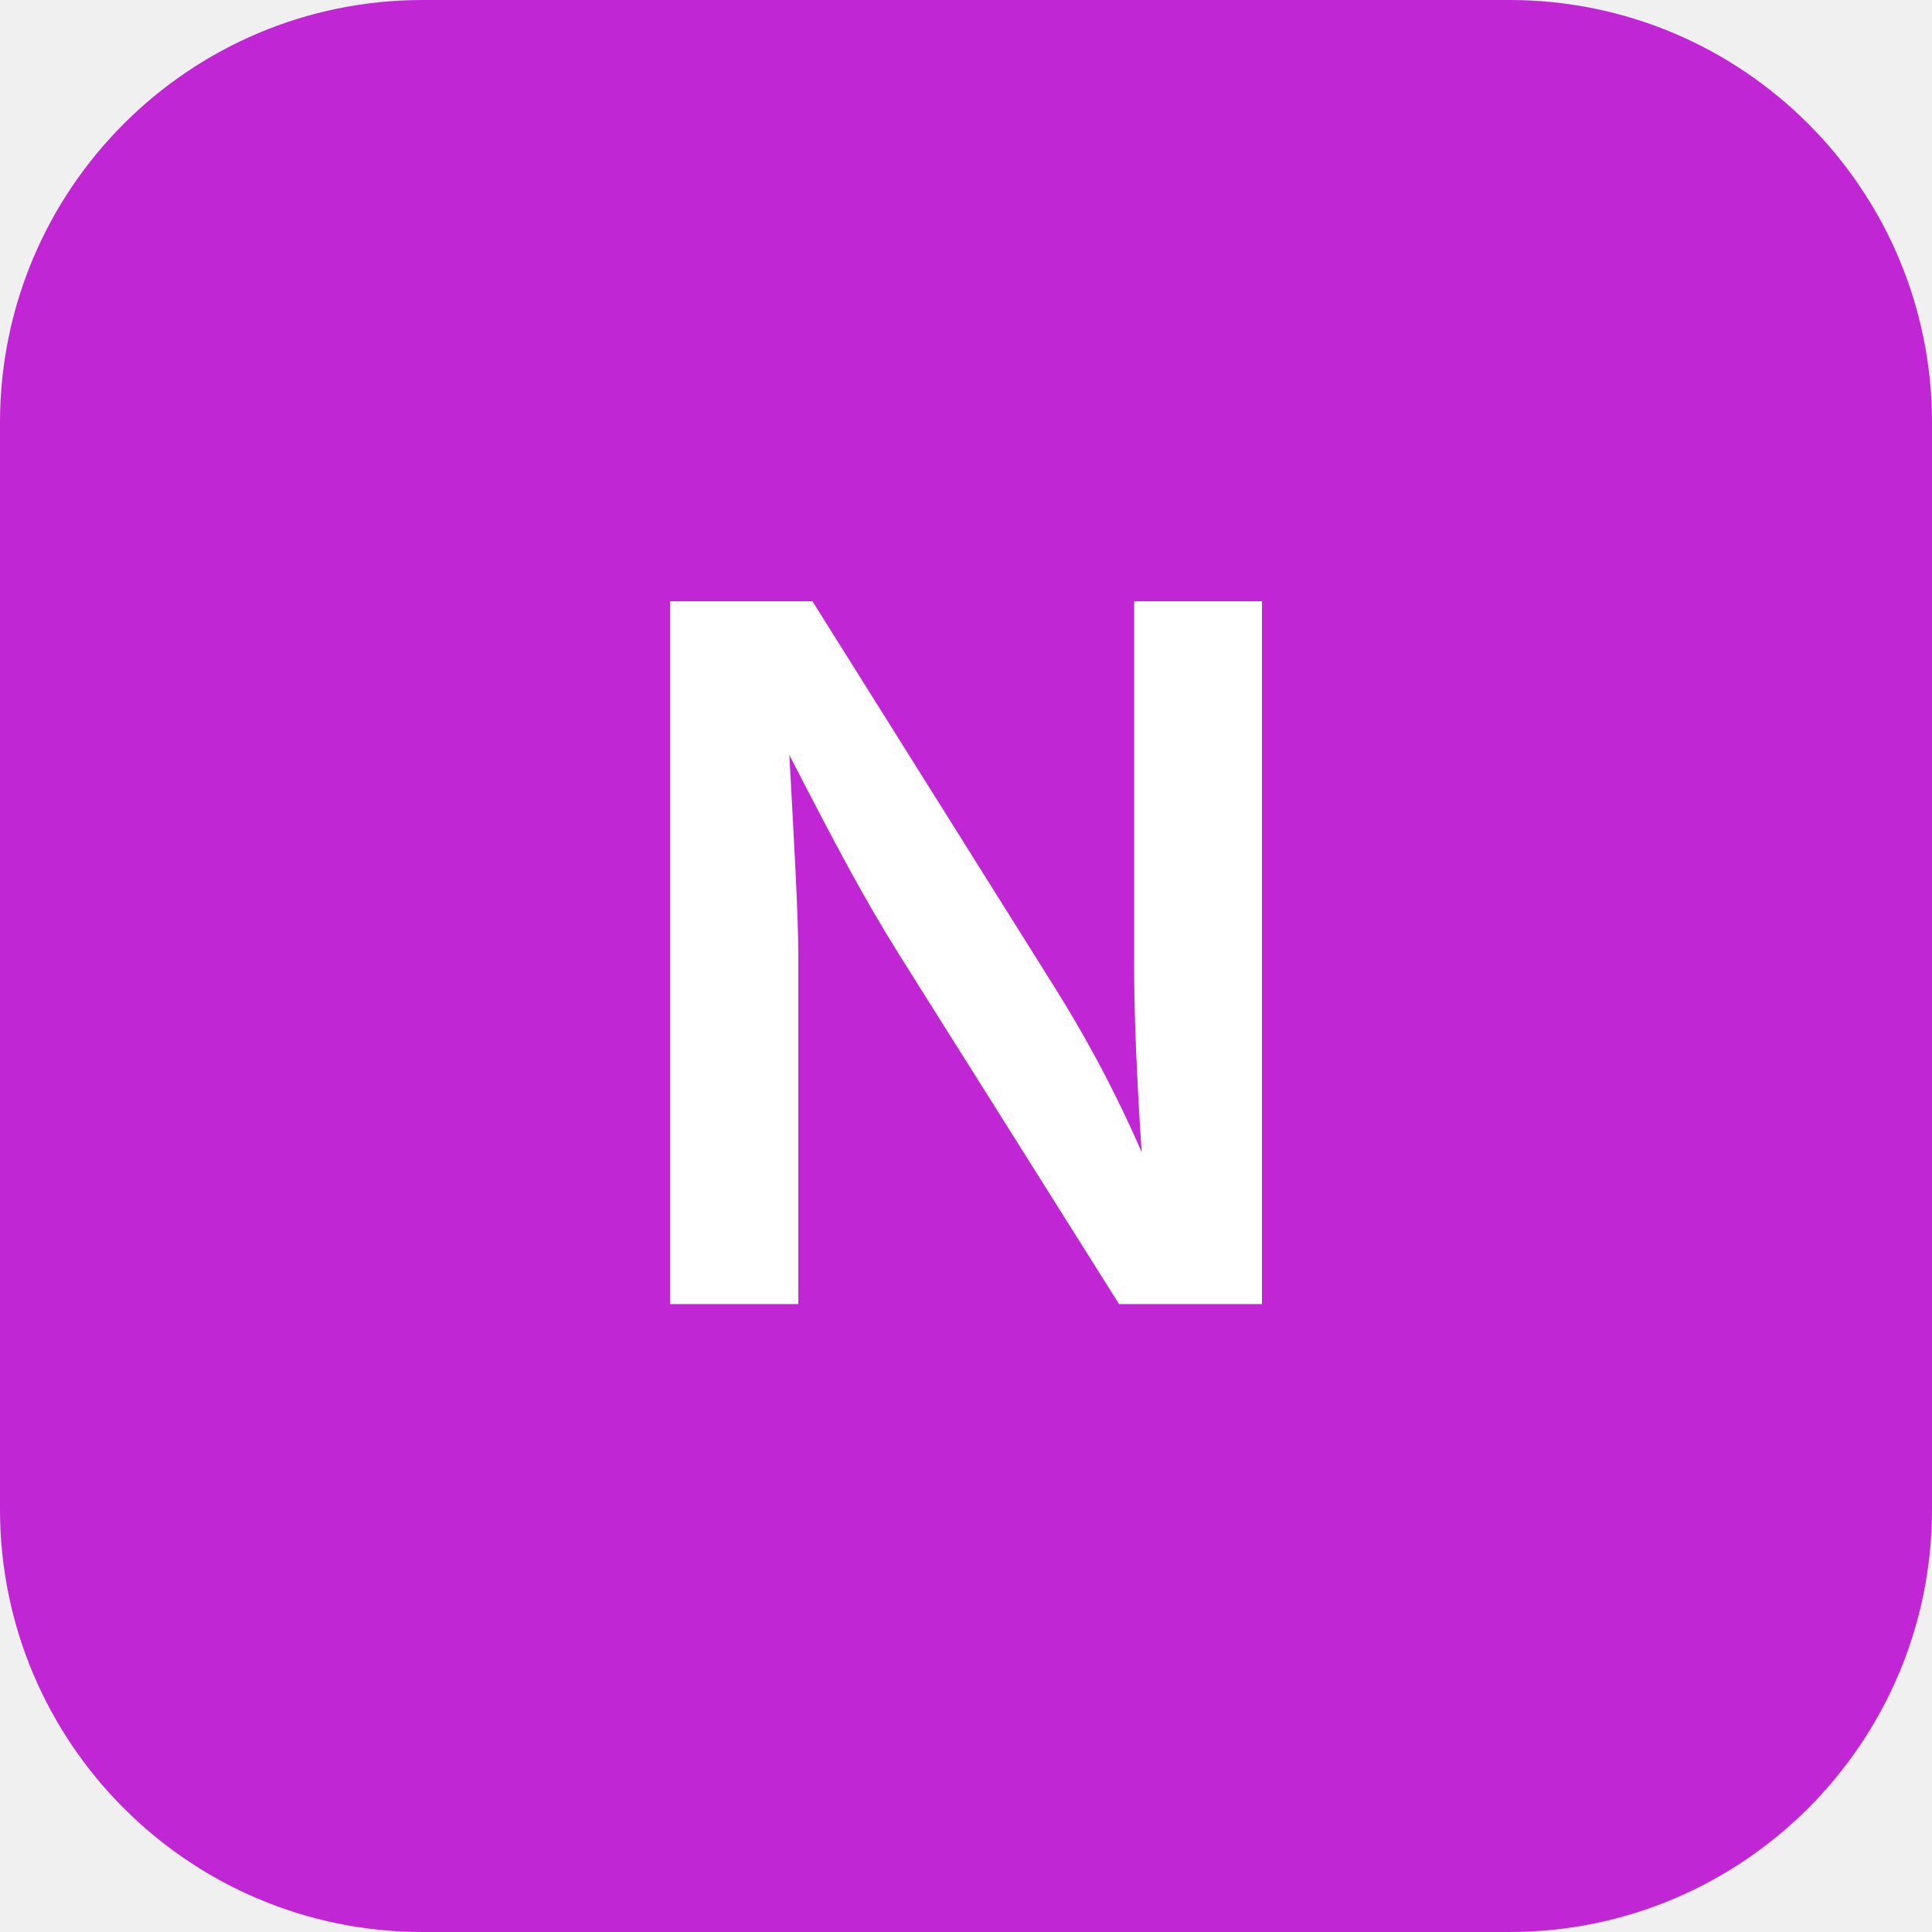
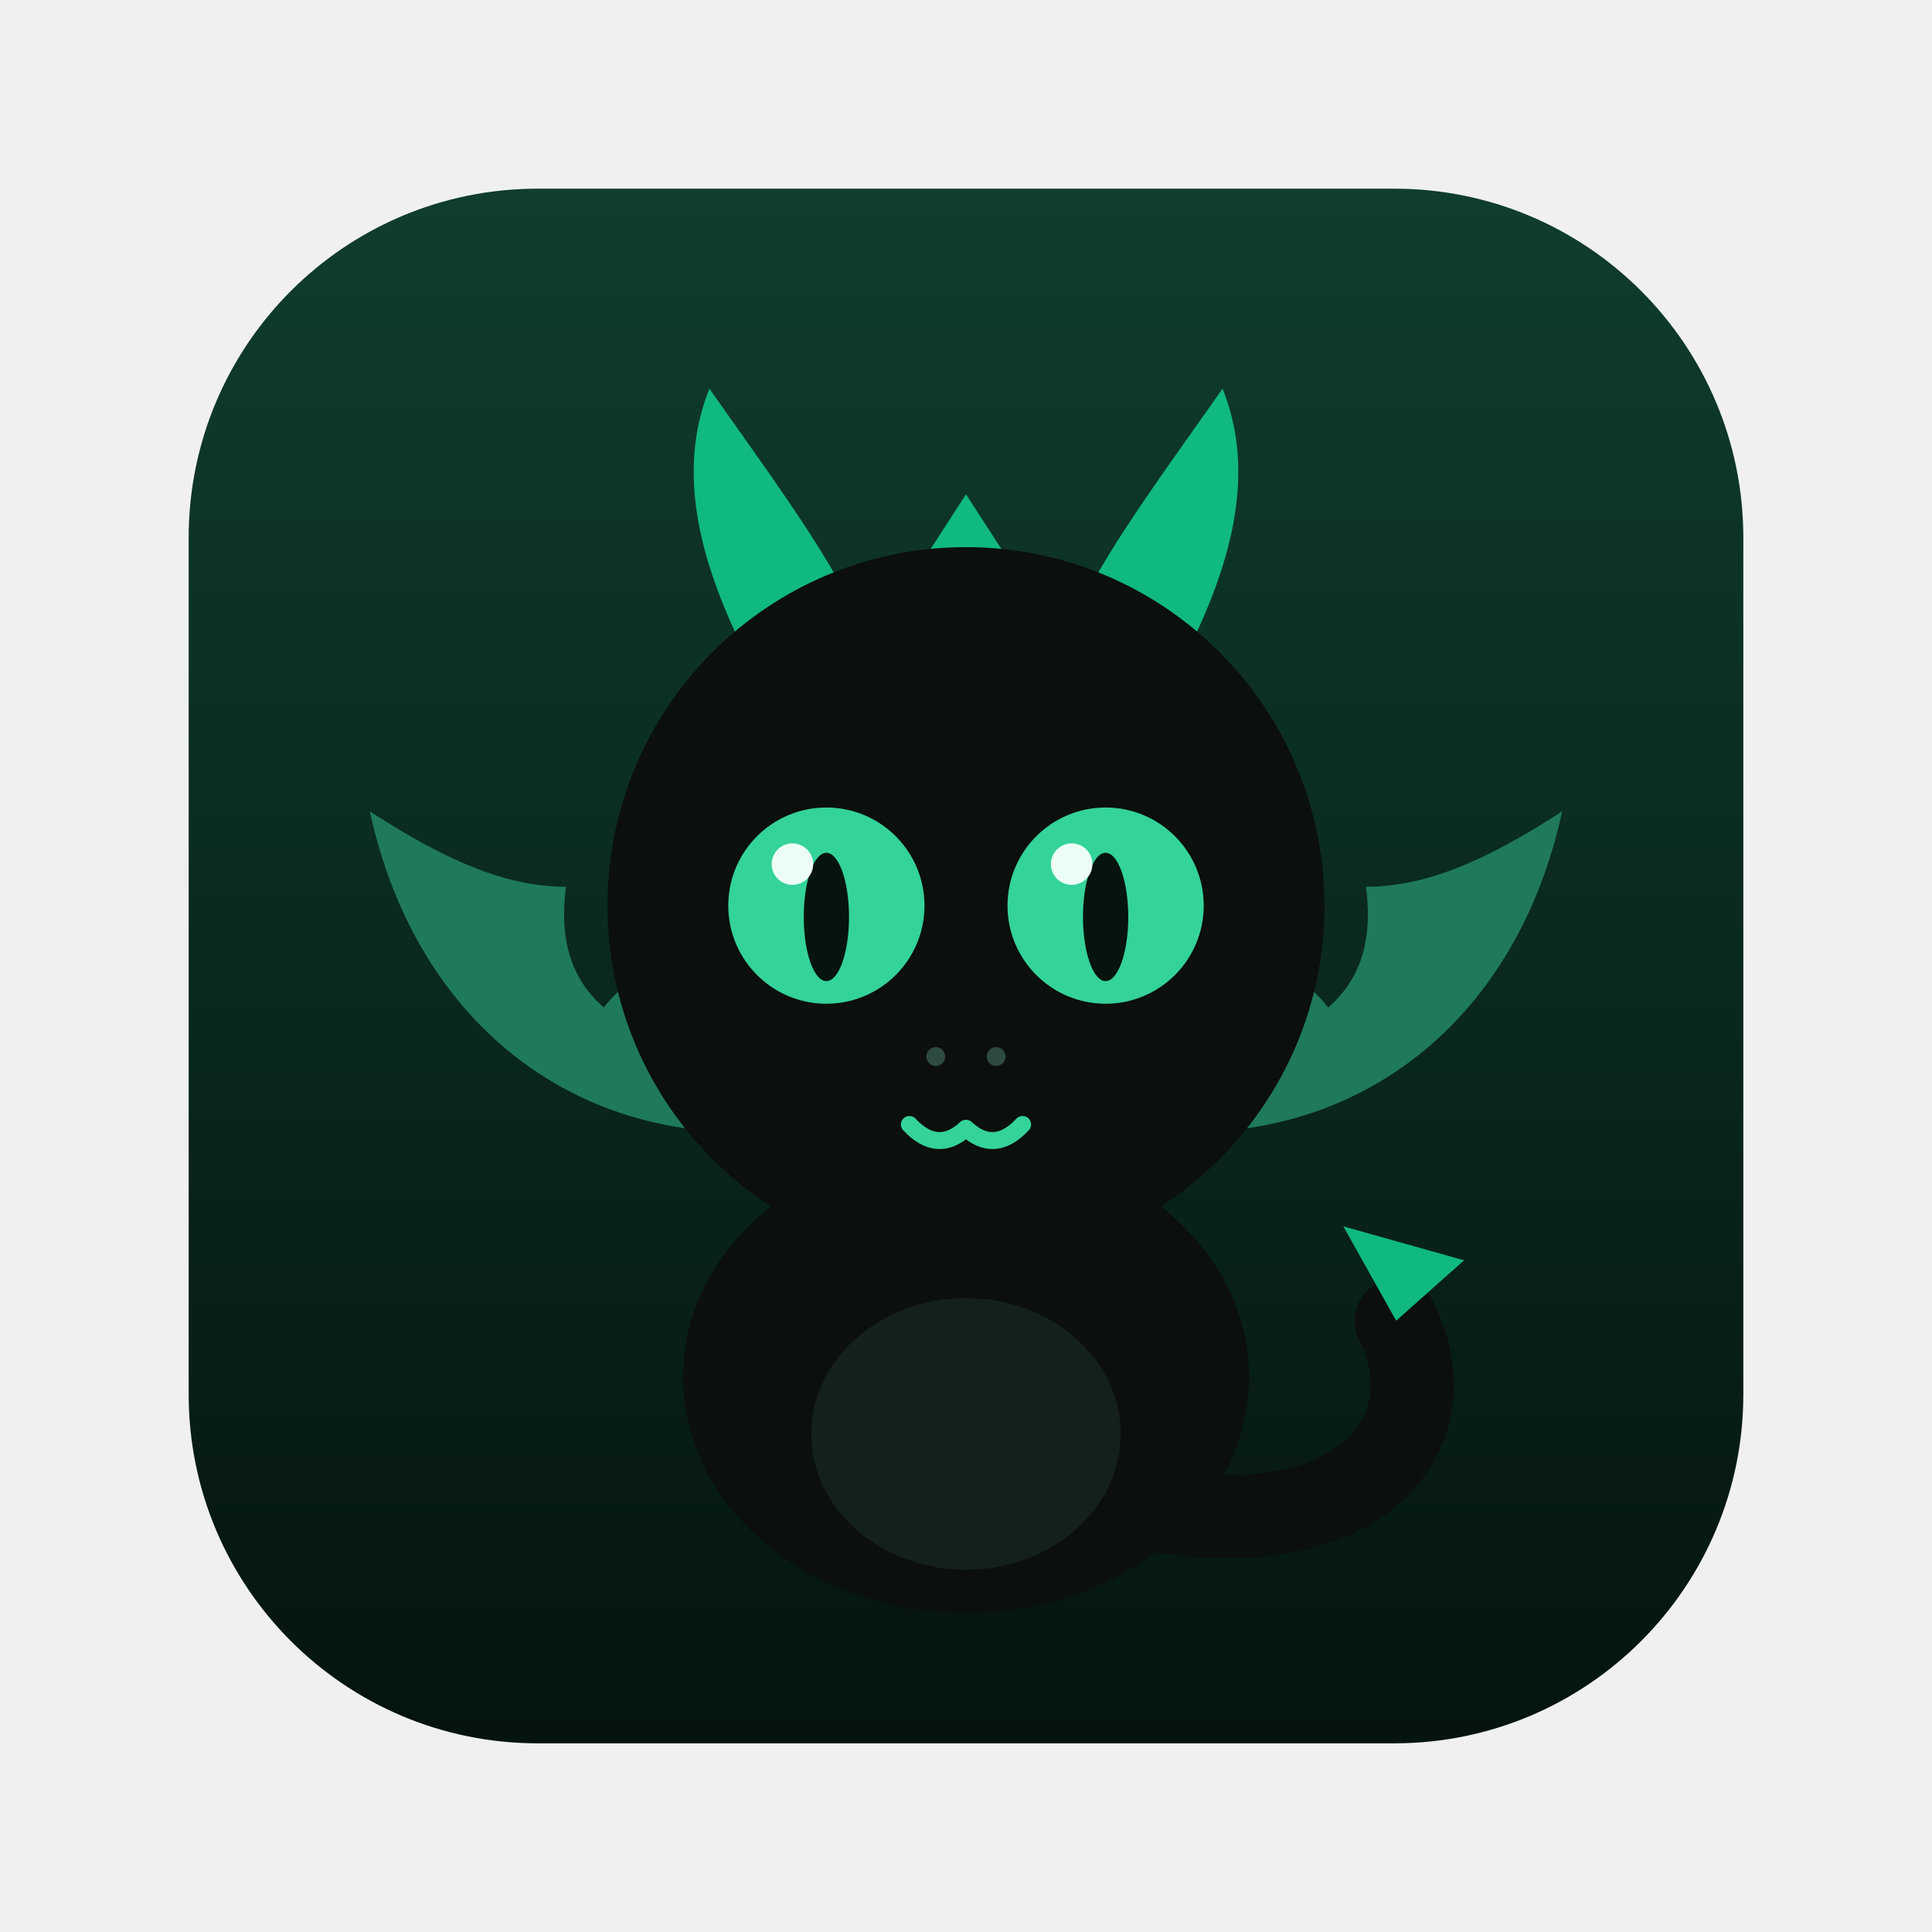
- <svg xmlns="http://www.w3.org/2000/svg" viewBox="0 0 64 64">
-   <rect width="64" height="64" rx="14" fill="#c026d3" />
-   <text x="32" y="32" dy="0.35em" text-anchor="middle" font-family="ui-sans-serif, system-ui, -apple-system, sans-serif" font-size="32" font-weight="600" fill="#ffffff">N</text>
+ <svg xmlns="http://www.w3.org/2000/svg" viewBox="0 0 1024 1024" width="1024" height="1024">
+   <defs>
+     <linearGradient id="bg" x1="0" y1="0" x2="0" y2="1">
+       <stop offset="0" stop-color="#0f3d2e" />
+       <stop offset="1" stop-color="#05140f" />
+     </linearGradient>
+     <clipPath id="tile">
+       <rect x="100" y="100" width="824" height="824" rx="185" />
+     </clipPath>
+   </defs>
+   <rect x="100" y="100" width="824" height="824" rx="185" fill="url(#bg)" />
+   <g clip-path="url(#tile)">
+     <path d="M610 800 C720 820 770 760 740 700" fill="none" stroke="#0b0f0d" stroke-width="44" stroke-linecap="round" />
+     <path d="M740 700 L712 650 L776 668 Z" fill="#10b981" />
+     <path d="M392 600 C300 600 220 540 196 430 C236 456 268 470 300 470 C296 500 304 520 320 534 C334 516 354 508 380 512 Z" fill="#1f7a5a" />
+     <path d="M632 600 C724 600 804 540 828 430 C788 456 756 470 724 470 C728 500 720 520 704 534 C690 516 670 508 644 512 Z" fill="#1f7a5a" />
+     <path d="M392 340 C368 290 360 246 376 206 C404 246 434 286 452 322 Z" fill="#10b981" />
+     <path d="M632 340 C656 290 664 246 648 206 C620 246 590 286 572 322 Z" fill="#10b981" />
+     <path d="M490 296 L512 262 L534 296 Z" fill="#10b981" />
+     <ellipse cx="512" cy="730" rx="150" ry="125" fill="#0b0f0d" />
+     <circle cx="512" cy="480" r="190" fill="#0b0f0d" />
+     <ellipse cx="512" cy="760" rx="82" ry="72" fill="#14201b" />
+     <circle cx="438" cy="480" r="52" fill="#34d399" />
+     <circle cx="586" cy="480" r="52" fill="#34d399" />
+     <ellipse cx="438" cy="486" rx="12" ry="34" fill="#05140f" />
+     <ellipse cx="586" cy="486" rx="12" ry="34" fill="#05140f" />
+     <circle cx="420" cy="458" r="11" fill="#ecfdf5" />
+     <circle cx="568" cy="458" r="11" fill="#ecfdf5" />
+     <circle cx="496" cy="560" r="5" fill="#2f4a3f" />
+     <circle cx="528" cy="560" r="5" fill="#2f4a3f" />
+     <path d="M482 596 Q497 612 512 598 Q527 612 542 596" fill="none" stroke="#34d399" stroke-width="9" stroke-linecap="round" stroke-linejoin="round" />
+   </g>
</svg>
